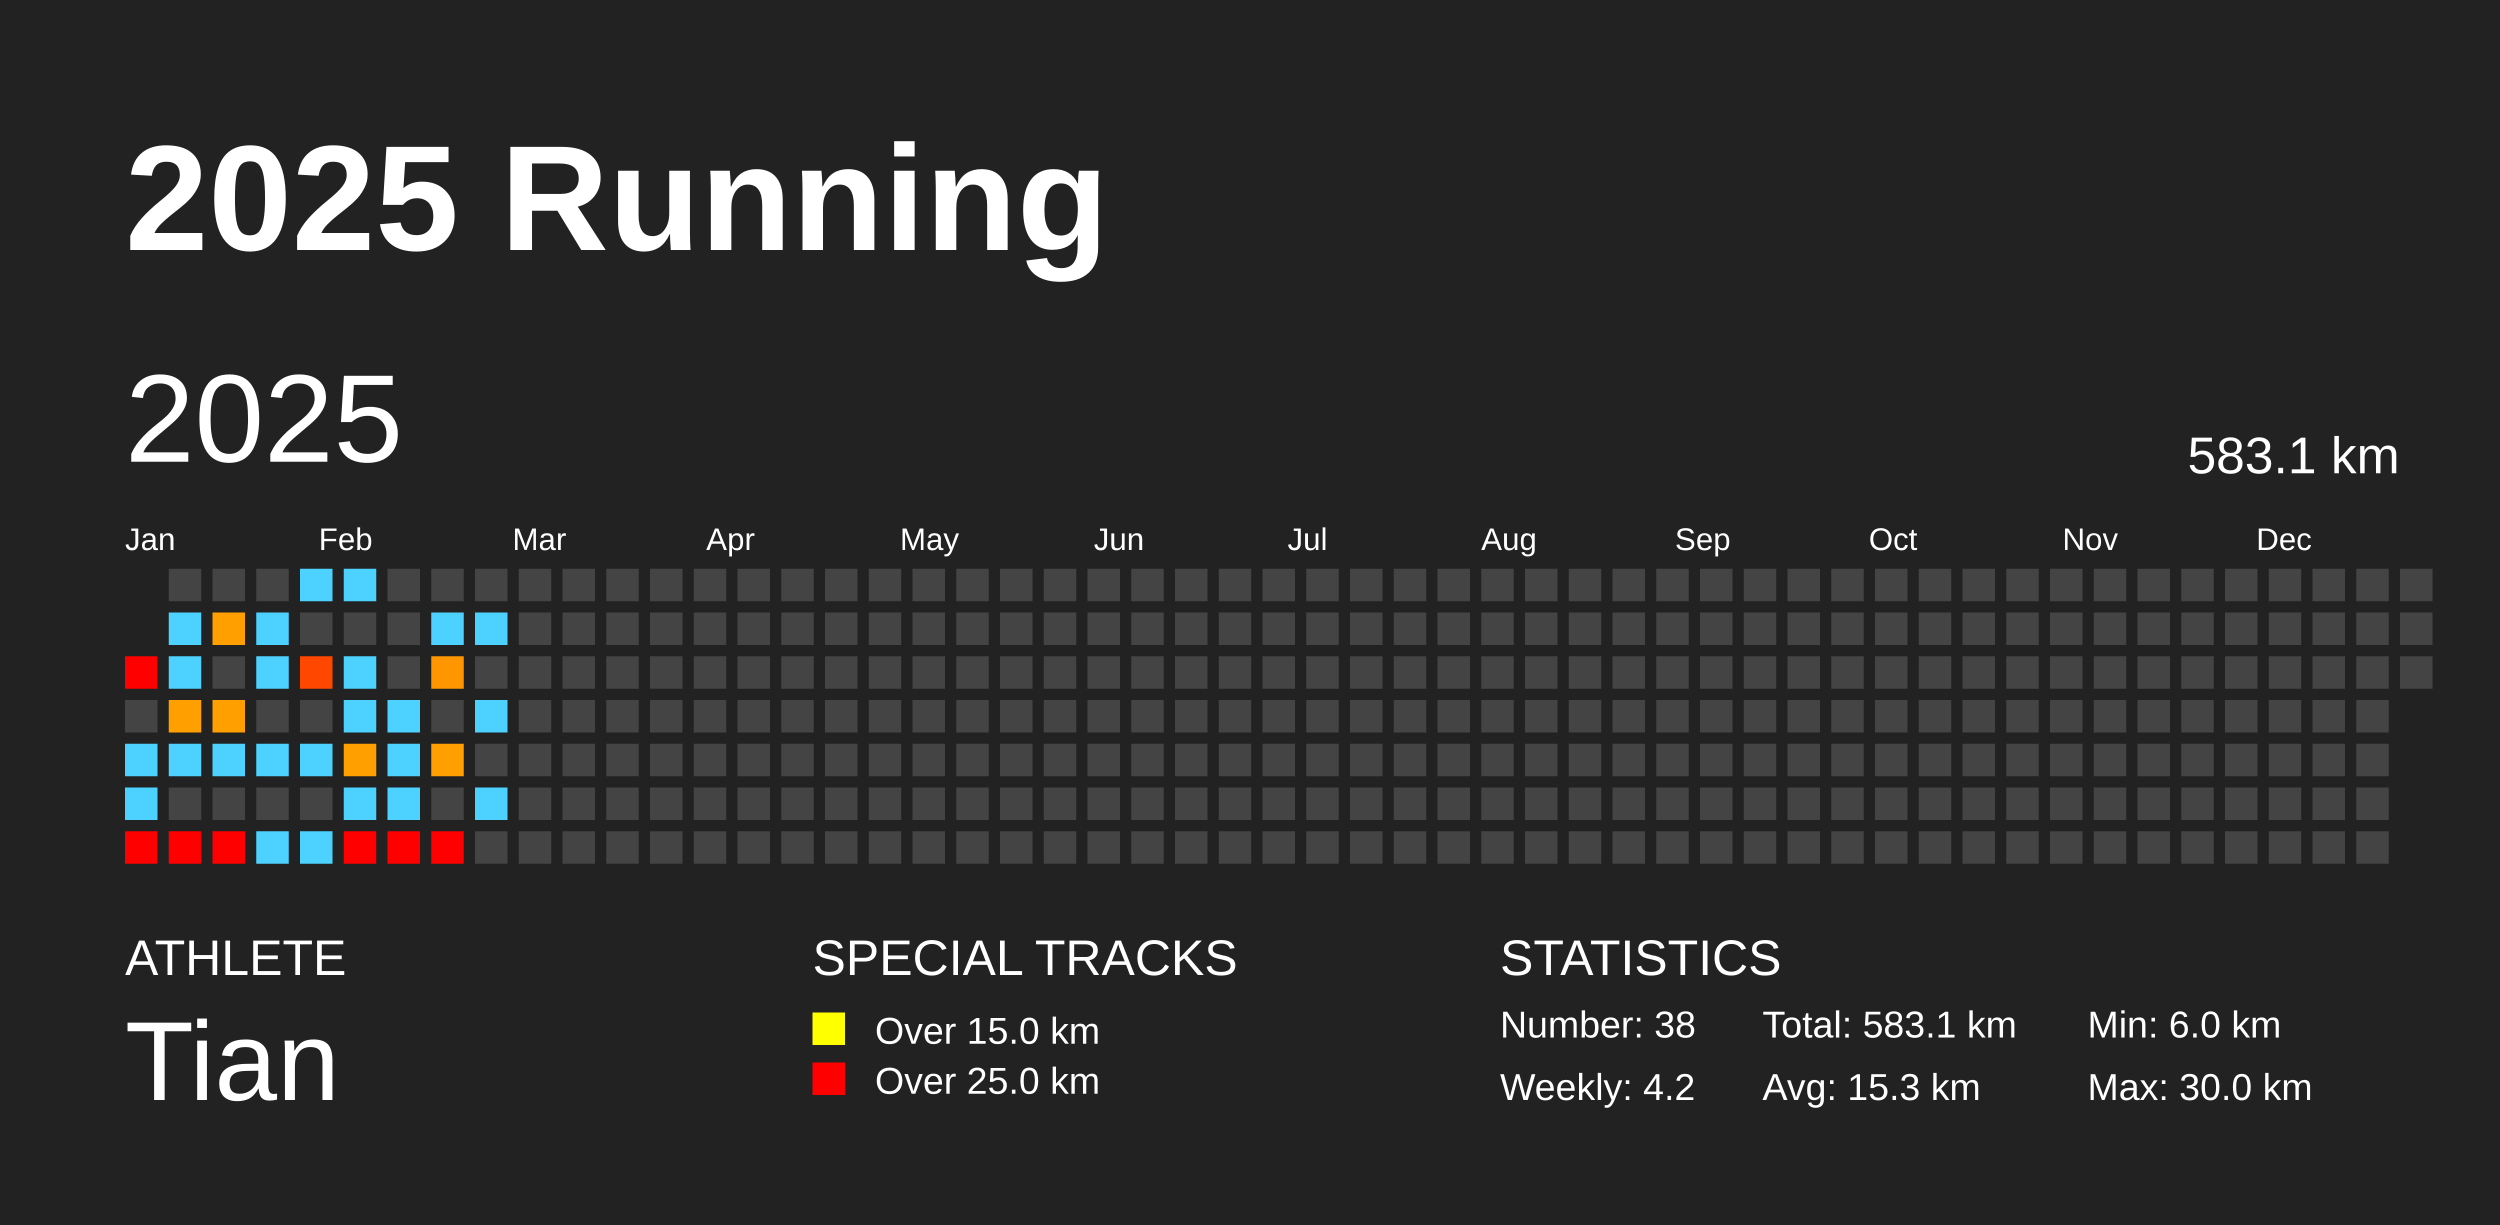
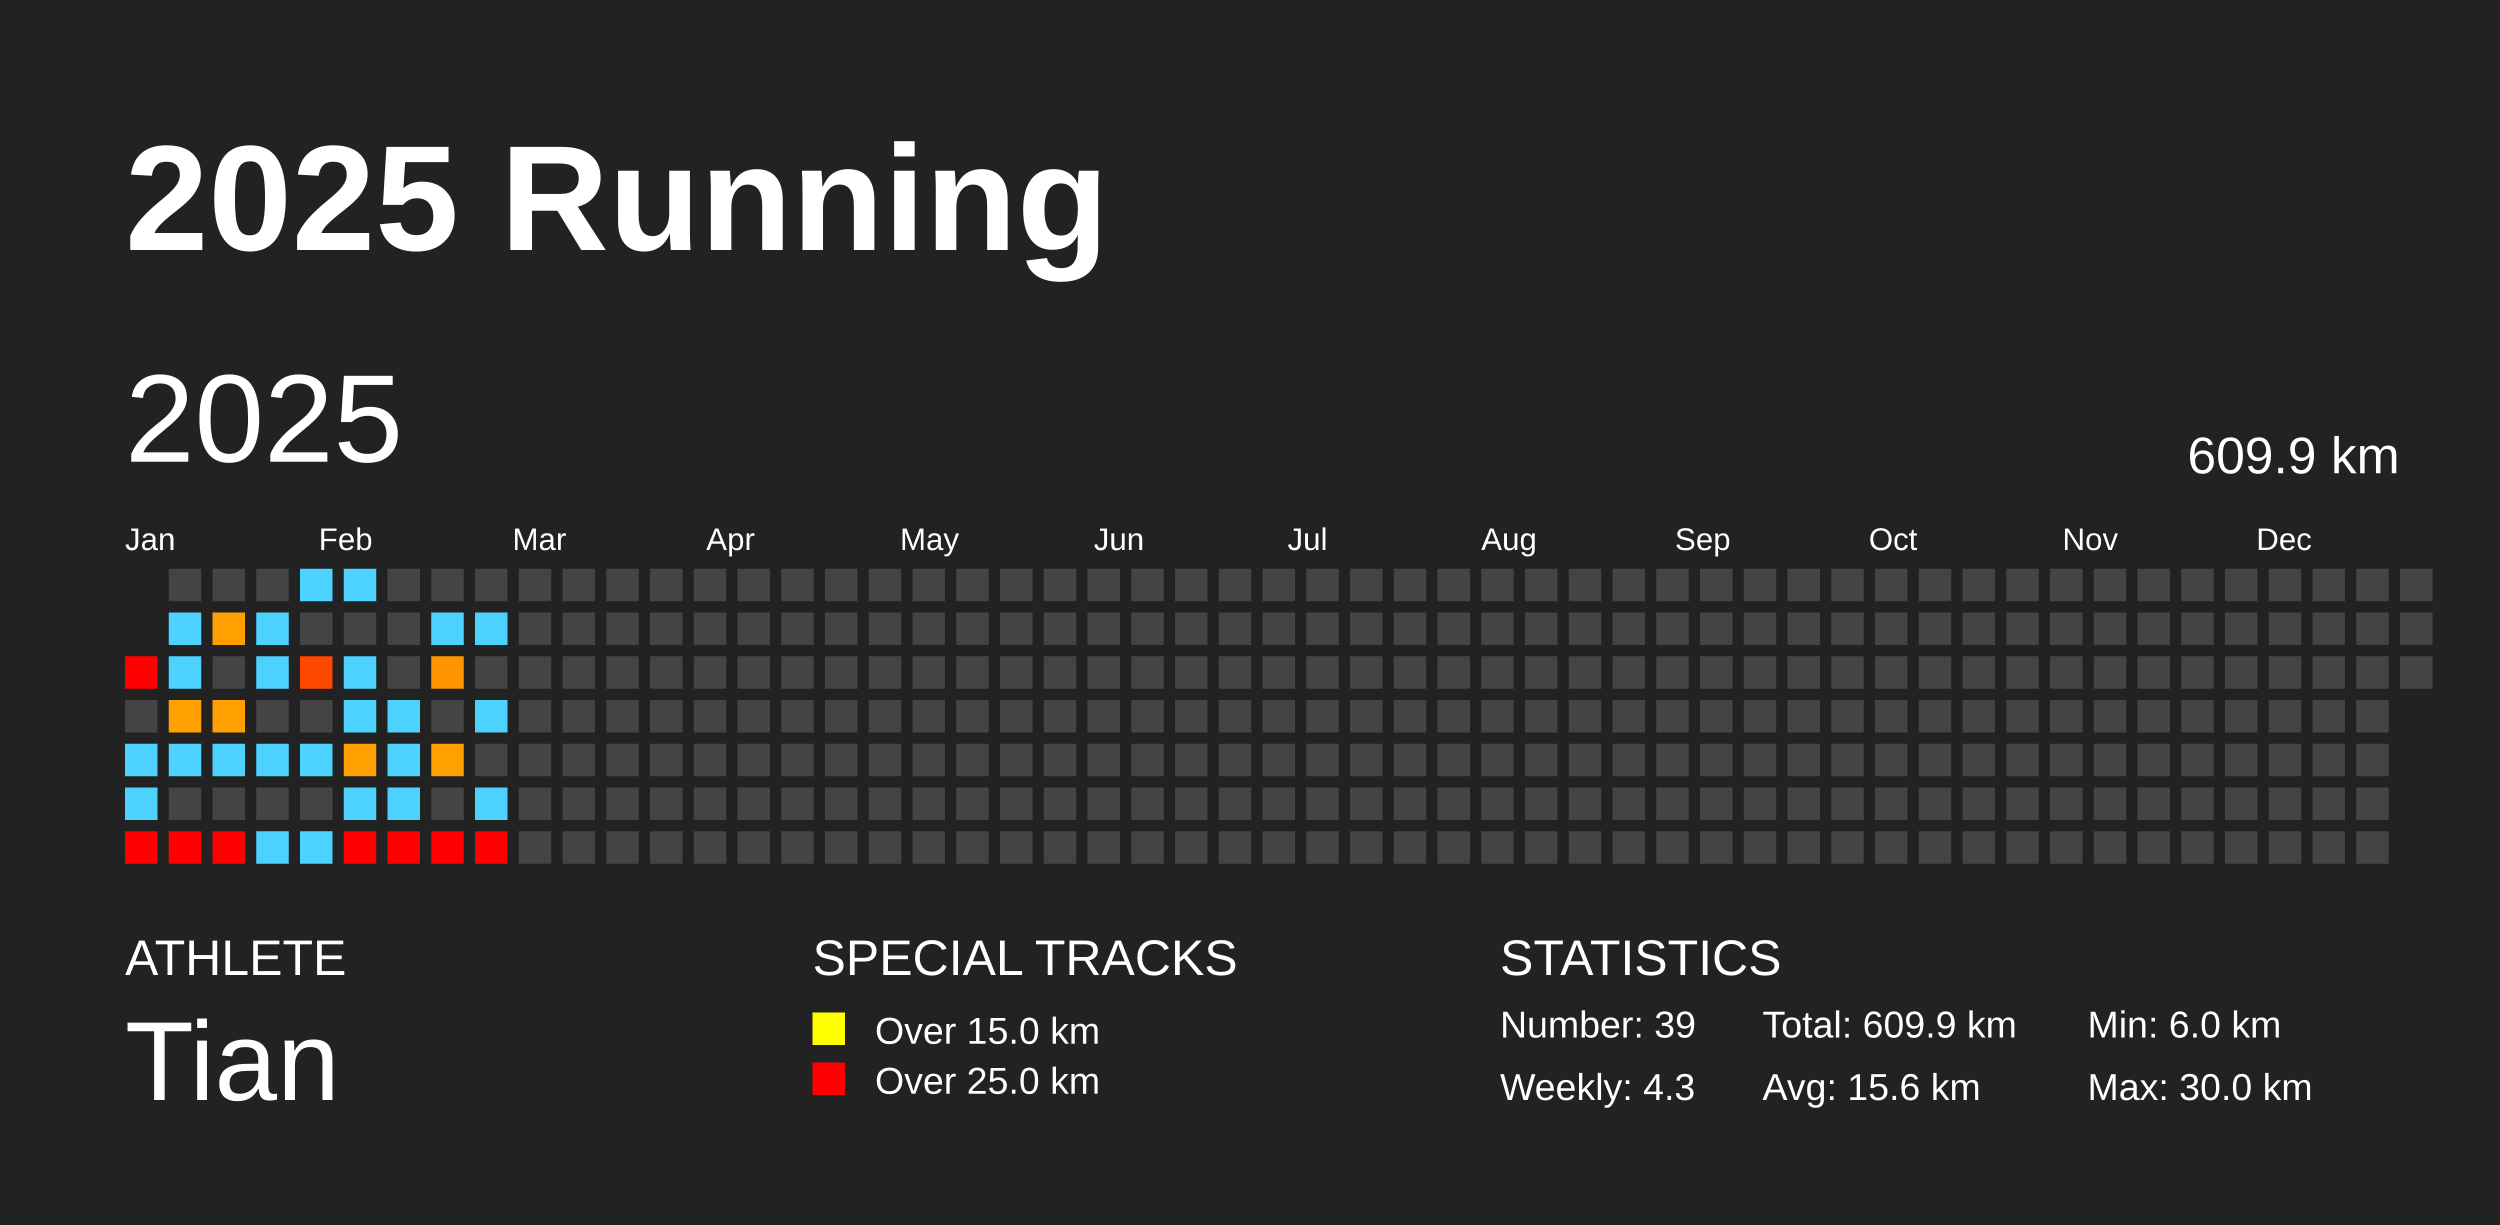
<svg xmlns="http://www.w3.org/2000/svg" baseProfile="full" height="98mm" version="1.1" viewBox="0,0,200,98" width="200mm">
  <defs />
  <rect fill="#222222" height="98" width="200" x="0" y="0" />
  <text fill="#FFFFFF" style="font-size:12px; font-family:Arial; font-weight:bold;" x="10" y="20">2025 Running</text>
  <text fill="#FFFFFF" style="font-size:4px; font-family:Arial" x="10" y="78">ATHLETE</text>
  <text fill="#FFFFFF" style="font-size:9px; font-family:Arial" x="10" y="88">Tian</text>
  <text fill="#FFFFFF" style="font-size:4px; font-family:Arial" x="65" y="78">SPECIAL TRACKS</text>
  <rect fill="yellow" height="2.6" width="2.6" x="65" y="81" />
  <text fill="#FFFFFF" style="font-size:3px; font-family:Arial" x="70" y="83.5">Over 15.0 km</text>
  <rect fill="red" height="2.6" width="2.6" x="65" y="85" />
  <text fill="#FFFFFF" style="font-size:3px; font-family:Arial" x="70" y="87.5">Over 25.0 km</text>
  <text fill="#FFFFFF" style="font-size:4px; font-family:Arial" x="120" y="78">STATISTICS</text>
-   <text fill="#FFFFFF" style="font-size:3px; font-family:Arial" x="120" y="83">Number: 38</text>
-   <text fill="#FFFFFF" style="font-size:3px; font-family:Arial" x="120" y="88">Weekly: 4.2</text>
-   <text fill="#FFFFFF" style="font-size:3px; font-family:Arial" x="141" y="83">Total: 583.1 km</text>
-   <text fill="#FFFFFF" style="font-size:3px; font-family:Arial" x="141" y="88">Avg: 15.3 km</text>
+   <text fill="#FFFFFF" style="font-size:3px; font-family:Arial" x="120" y="83">Number: 39</text>
+   <text fill="#FFFFFF" style="font-size:3px; font-family:Arial" x="120" y="88">Weekly: 4.3</text>
+   <text fill="#FFFFFF" style="font-size:3px; font-family:Arial" x="141" y="83">Total: 609.9 km</text>
+   <text fill="#FFFFFF" style="font-size:3px; font-family:Arial" x="141" y="88">Avg: 15.6 km</text>
  <text fill="#FFFFFF" style="font-size:3px; font-family:Arial" x="167" y="83">Min: 6.0 km</text>
  <text fill="#FFFFFF" style="font-size:3px; font-family:Arial" x="167" y="88">Max: 30.0 km</text>
  <text dominant-baseline="hanging" fill="#FFFFFF" style="font-size:10.0px; font-family:Arial;" x="10" y="30">2025</text>
-   <text dominant-baseline="hanging" fill="#FFFFFF" style="font-size:4.125px; font-family:Arial;" x="175" y="35">583.1 km</text>
+   <text dominant-baseline="hanging" fill="#FFFFFF" style="font-size:4.125px; font-family:Arial;" x="175" y="35">609.9 km</text>
  <text fill="#FFFFFF" style="font-size:2.5px; font-family:Arial" x="10.0" y="44">Jan</text>
  <text fill="#FFFFFF" style="font-size:2.5px; font-family:Arial" x="25.5" y="44">Feb</text>
  <text fill="#FFFFFF" style="font-size:2.5px; font-family:Arial" x="41.0" y="44">Mar</text>
  <text fill="#FFFFFF" style="font-size:2.5px; font-family:Arial" x="56.5" y="44">Apr</text>
  <text fill="#FFFFFF" style="font-size:2.5px; font-family:Arial" x="72.0" y="44">May</text>
  <text fill="#FFFFFF" style="font-size:2.5px; font-family:Arial" x="87.5" y="44">Jun</text>
  <text fill="#FFFFFF" style="font-size:2.5px; font-family:Arial" x="103.0" y="44">Jul</text>
  <text fill="#FFFFFF" style="font-size:2.5px; font-family:Arial" x="118.5" y="44">Aug</text>
  <text fill="#FFFFFF" style="font-size:2.5px; font-family:Arial" x="134.0" y="44">Sep</text>
  <text fill="#FFFFFF" style="font-size:2.5px; font-family:Arial" x="149.5" y="44">Oct</text>
  <text fill="#FFFFFF" style="font-size:2.5px; font-family:Arial" x="165.0" y="44">Nov</text>
  <text fill="#FFFFFF" style="font-size:2.5px; font-family:Arial" x="180.5" y="44">Dec</text>
  <rect fill="red" height="2.6" width="2.6" x="10.0" y="52.5" />
  <rect fill="#444444" height="2.6" width="2.6" x="10.0" y="56.0" />
  <rect fill="#4dd2ff" height="2.6" width="2.6" x="10.0" y="59.5" />
  <rect fill="#4dd2ff" height="2.6" width="2.6" x="10.0" y="63.0" />
  <rect fill="red" height="2.6" width="2.6" x="10.0" y="66.5" />
  <rect fill="#444444" height="2.6" width="2.6" x="13.5" y="45.5" />
  <rect fill="#4dd2ff" height="2.6" width="2.6" x="13.5" y="49.0" />
  <rect fill="#4dd2ff" height="2.6" width="2.6" x="13.5" y="52.5" />
  <rect fill="#ff9f00" height="2.6" width="2.6" x="13.5" y="56.0" />
  <rect fill="#4dd2ff" height="2.6" width="2.6" x="13.5" y="59.5" />
  <rect fill="#444444" height="2.6" width="2.6" x="13.5" y="63.0" />
  <rect fill="red" height="2.6" width="2.6" x="13.5" y="66.5" />
  <rect fill="#444444" height="2.6" width="2.6" x="17.0" y="45.5" />
  <rect fill="#ff9f00" height="2.6" width="2.6" x="17.0" y="49.0" />
  <rect fill="#444444" height="2.6" width="2.6" x="17.0" y="52.5" />
  <rect fill="#ff9f00" height="2.6" width="2.6" x="17.0" y="56.0" />
  <rect fill="#4dd2ff" height="2.6" width="2.6" x="17.0" y="59.5" />
  <rect fill="#444444" height="2.6" width="2.6" x="17.0" y="63.0" />
  <rect fill="red" height="2.6" width="2.6" x="17.0" y="66.5" />
  <rect fill="#444444" height="2.6" width="2.6" x="20.5" y="45.5" />
  <rect fill="#4dd2ff" height="2.6" width="2.6" x="20.5" y="49.0" />
  <rect fill="#4dd2ff" height="2.6" width="2.6" x="20.5" y="52.5" />
  <rect fill="#444444" height="2.6" width="2.6" x="20.5" y="56.0" />
  <rect fill="#4dd2ff" height="2.6" width="2.6" x="20.5" y="59.5" />
  <rect fill="#444444" height="2.6" width="2.6" x="20.5" y="63.0" />
  <rect fill="#4dd2ff" height="2.6" width="2.6" x="20.5" y="66.5" />
  <rect fill="#4dd2ff" height="2.6" width="2.6" x="24.0" y="45.5" />
  <rect fill="#444444" height="2.6" width="2.6" x="24.0" y="49.0" />
  <rect fill="#ff4700" height="2.6" width="2.6" x="24.0" y="52.5" />
  <rect fill="#444444" height="2.6" width="2.6" x="24.0" y="56.0" />
  <rect fill="#4dd2ff" height="2.6" width="2.6" x="24.0" y="59.5" />
  <rect fill="#444444" height="2.6" width="2.6" x="24.0" y="63.0" />
  <rect fill="#4dd2ff" height="2.6" width="2.6" x="24.0" y="66.5" />
  <rect fill="#4dd2ff" height="2.6" width="2.6" x="27.5" y="45.5" />
  <rect fill="#444444" height="2.6" width="2.6" x="27.5" y="49.0" />
  <rect fill="#4dd2ff" height="2.6" width="2.6" x="27.5" y="52.5" />
  <rect fill="#4dd2ff" height="2.6" width="2.6" x="27.5" y="56.0" />
  <rect fill="#ff9f00" height="2.6" width="2.6" x="27.5" y="59.5" />
  <rect fill="#4dd2ff" height="2.6" width="2.6" x="27.5" y="63.0" />
  <rect fill="red" height="2.6" width="2.6" x="27.5" y="66.5" />
  <rect fill="#444444" height="2.6" width="2.6" x="31.0" y="45.5" />
  <rect fill="#444444" height="2.6" width="2.6" x="31.0" y="49.0" />
  <rect fill="#444444" height="2.6" width="2.6" x="31.0" y="52.5" />
  <rect fill="#4dd2ff" height="2.6" width="2.6" x="31.0" y="56.0" />
  <rect fill="#4dd2ff" height="2.6" width="2.6" x="31.0" y="59.5" />
  <rect fill="#4dd2ff" height="2.6" width="2.6" x="31.0" y="63.0" />
  <rect fill="red" height="2.6" width="2.6" x="31.0" y="66.5" />
  <rect fill="#444444" height="2.6" width="2.6" x="34.5" y="45.5" />
  <rect fill="#4dd2ff" height="2.6" width="2.6" x="34.5" y="49.0" />
  <rect fill="#ff9600" height="2.6" width="2.6" x="34.5" y="52.5" />
  <rect fill="#444444" height="2.6" width="2.6" x="34.5" y="56.0" />
  <rect fill="#ff9f00" height="2.6" width="2.6" x="34.5" y="59.5" />
  <rect fill="#444444" height="2.6" width="2.6" x="34.5" y="63.0" />
  <rect fill="red" height="2.6" width="2.6" x="34.5" y="66.5" />
  <rect fill="#444444" height="2.6" width="2.6" x="38.0" y="45.5" />
  <rect fill="#4dd2ff" height="2.6" width="2.6" x="38.0" y="49.0" />
  <rect fill="#444444" height="2.6" width="2.6" x="38.0" y="52.5" />
  <rect fill="#4dd2ff" height="2.6" width="2.6" x="38.0" y="56.0" />
  <rect fill="#444444" height="2.6" width="2.6" x="38.0" y="59.5" />
  <rect fill="#4dd2ff" height="2.6" width="2.6" x="38.0" y="63.0" />
-   <rect fill="#444444" height="2.6" width="2.6" x="38.0" y="66.5" />
+   <rect fill="red" height="2.6" width="2.6" x="38.0" y="66.5" />
  <rect fill="#444444" height="2.6" width="2.6" x="41.5" y="45.5" />
  <rect fill="#444444" height="2.6" width="2.6" x="41.5" y="49.0" />
  <rect fill="#444444" height="2.6" width="2.6" x="41.5" y="52.5" />
  <rect fill="#444444" height="2.6" width="2.6" x="41.5" y="56.0" />
  <rect fill="#444444" height="2.6" width="2.6" x="41.5" y="59.5" />
  <rect fill="#444444" height="2.6" width="2.6" x="41.5" y="63.0" />
  <rect fill="#444444" height="2.6" width="2.6" x="41.5" y="66.5" />
  <rect fill="#444444" height="2.6" width="2.6" x="45.0" y="45.5" />
  <rect fill="#444444" height="2.6" width="2.6" x="45.0" y="49.0" />
  <rect fill="#444444" height="2.6" width="2.6" x="45.0" y="52.5" />
  <rect fill="#444444" height="2.6" width="2.6" x="45.0" y="56.0" />
  <rect fill="#444444" height="2.6" width="2.6" x="45.0" y="59.5" />
  <rect fill="#444444" height="2.6" width="2.6" x="45.0" y="63.0" />
  <rect fill="#444444" height="2.6" width="2.6" x="45.0" y="66.5" />
  <rect fill="#444444" height="2.6" width="2.6" x="48.5" y="45.5" />
  <rect fill="#444444" height="2.6" width="2.6" x="48.5" y="49.0" />
  <rect fill="#444444" height="2.6" width="2.6" x="48.5" y="52.5" />
  <rect fill="#444444" height="2.6" width="2.6" x="48.5" y="56.0" />
  <rect fill="#444444" height="2.6" width="2.6" x="48.5" y="59.5" />
  <rect fill="#444444" height="2.6" width="2.6" x="48.5" y="63.0" />
  <rect fill="#444444" height="2.6" width="2.6" x="48.5" y="66.5" />
  <rect fill="#444444" height="2.6" width="2.6" x="52.0" y="45.5" />
  <rect fill="#444444" height="2.6" width="2.6" x="52.0" y="49.0" />
  <rect fill="#444444" height="2.6" width="2.6" x="52.0" y="52.5" />
  <rect fill="#444444" height="2.6" width="2.6" x="52.0" y="56.0" />
  <rect fill="#444444" height="2.6" width="2.6" x="52.0" y="59.5" />
  <rect fill="#444444" height="2.6" width="2.6" x="52.0" y="63.0" />
  <rect fill="#444444" height="2.6" width="2.6" x="52.0" y="66.5" />
  <rect fill="#444444" height="2.6" width="2.6" x="55.5" y="45.5" />
  <rect fill="#444444" height="2.6" width="2.6" x="55.5" y="49.0" />
  <rect fill="#444444" height="2.6" width="2.6" x="55.5" y="52.5" />
  <rect fill="#444444" height="2.6" width="2.6" x="55.5" y="56.0" />
  <rect fill="#444444" height="2.6" width="2.6" x="55.5" y="59.5" />
  <rect fill="#444444" height="2.6" width="2.6" x="55.5" y="63.0" />
  <rect fill="#444444" height="2.6" width="2.6" x="55.5" y="66.5" />
  <rect fill="#444444" height="2.6" width="2.6" x="59.0" y="45.5" />
  <rect fill="#444444" height="2.6" width="2.6" x="59.0" y="49.0" />
  <rect fill="#444444" height="2.6" width="2.6" x="59.0" y="52.5" />
  <rect fill="#444444" height="2.6" width="2.6" x="59.0" y="56.0" />
  <rect fill="#444444" height="2.6" width="2.6" x="59.0" y="59.5" />
  <rect fill="#444444" height="2.6" width="2.6" x="59.0" y="63.0" />
  <rect fill="#444444" height="2.6" width="2.6" x="59.0" y="66.5" />
  <rect fill="#444444" height="2.6" width="2.6" x="62.5" y="45.5" />
  <rect fill="#444444" height="2.6" width="2.6" x="62.5" y="49.0" />
  <rect fill="#444444" height="2.6" width="2.6" x="62.5" y="52.5" />
  <rect fill="#444444" height="2.6" width="2.6" x="62.5" y="56.0" />
  <rect fill="#444444" height="2.6" width="2.6" x="62.5" y="59.5" />
  <rect fill="#444444" height="2.6" width="2.6" x="62.5" y="63.0" />
  <rect fill="#444444" height="2.6" width="2.6" x="62.5" y="66.5" />
  <rect fill="#444444" height="2.6" width="2.6" x="66.0" y="45.5" />
  <rect fill="#444444" height="2.6" width="2.6" x="66.0" y="49.0" />
  <rect fill="#444444" height="2.6" width="2.6" x="66.0" y="52.5" />
  <rect fill="#444444" height="2.6" width="2.6" x="66.0" y="56.0" />
  <rect fill="#444444" height="2.6" width="2.6" x="66.0" y="59.5" />
  <rect fill="#444444" height="2.6" width="2.6" x="66.0" y="63.0" />
  <rect fill="#444444" height="2.6" width="2.6" x="66.0" y="66.5" />
  <rect fill="#444444" height="2.6" width="2.6" x="69.5" y="45.5" />
  <rect fill="#444444" height="2.6" width="2.6" x="69.5" y="49.0" />
  <rect fill="#444444" height="2.6" width="2.6" x="69.5" y="52.5" />
  <rect fill="#444444" height="2.6" width="2.6" x="69.5" y="56.0" />
  <rect fill="#444444" height="2.6" width="2.6" x="69.5" y="59.5" />
  <rect fill="#444444" height="2.6" width="2.6" x="69.5" y="63.0" />
  <rect fill="#444444" height="2.6" width="2.6" x="69.5" y="66.5" />
  <rect fill="#444444" height="2.6" width="2.6" x="73.0" y="45.5" />
  <rect fill="#444444" height="2.6" width="2.6" x="73.0" y="49.0" />
  <rect fill="#444444" height="2.6" width="2.6" x="73.0" y="52.5" />
  <rect fill="#444444" height="2.6" width="2.6" x="73.0" y="56.0" />
  <rect fill="#444444" height="2.6" width="2.6" x="73.0" y="59.5" />
  <rect fill="#444444" height="2.6" width="2.6" x="73.0" y="63.0" />
  <rect fill="#444444" height="2.6" width="2.6" x="73.0" y="66.5" />
  <rect fill="#444444" height="2.6" width="2.6" x="76.5" y="45.5" />
  <rect fill="#444444" height="2.6" width="2.6" x="76.5" y="49.0" />
  <rect fill="#444444" height="2.6" width="2.6" x="76.5" y="52.5" />
  <rect fill="#444444" height="2.6" width="2.6" x="76.5" y="56.0" />
  <rect fill="#444444" height="2.6" width="2.6" x="76.5" y="59.5" />
  <rect fill="#444444" height="2.6" width="2.6" x="76.5" y="63.0" />
  <rect fill="#444444" height="2.6" width="2.6" x="76.5" y="66.5" />
  <rect fill="#444444" height="2.6" width="2.6" x="80.0" y="45.5" />
  <rect fill="#444444" height="2.6" width="2.6" x="80.0" y="49.0" />
  <rect fill="#444444" height="2.6" width="2.6" x="80.0" y="52.5" />
  <rect fill="#444444" height="2.6" width="2.6" x="80.0" y="56.0" />
  <rect fill="#444444" height="2.6" width="2.6" x="80.0" y="59.5" />
  <rect fill="#444444" height="2.6" width="2.6" x="80.0" y="63.0" />
  <rect fill="#444444" height="2.6" width="2.6" x="80.0" y="66.5" />
  <rect fill="#444444" height="2.6" width="2.6" x="83.5" y="45.5" />
  <rect fill="#444444" height="2.6" width="2.6" x="83.5" y="49.0" />
  <rect fill="#444444" height="2.6" width="2.6" x="83.5" y="52.5" />
  <rect fill="#444444" height="2.6" width="2.6" x="83.5" y="56.0" />
  <rect fill="#444444" height="2.6" width="2.6" x="83.5" y="59.5" />
  <rect fill="#444444" height="2.6" width="2.6" x="83.5" y="63.0" />
  <rect fill="#444444" height="2.6" width="2.6" x="83.5" y="66.5" />
  <rect fill="#444444" height="2.6" width="2.6" x="87.0" y="45.5" />
  <rect fill="#444444" height="2.6" width="2.6" x="87.0" y="49.0" />
  <rect fill="#444444" height="2.6" width="2.6" x="87.0" y="52.5" />
  <rect fill="#444444" height="2.6" width="2.6" x="87.0" y="56.0" />
  <rect fill="#444444" height="2.6" width="2.6" x="87.0" y="59.5" />
  <rect fill="#444444" height="2.6" width="2.6" x="87.0" y="63.0" />
  <rect fill="#444444" height="2.6" width="2.6" x="87.0" y="66.5" />
  <rect fill="#444444" height="2.6" width="2.6" x="90.5" y="45.5" />
  <rect fill="#444444" height="2.6" width="2.6" x="90.5" y="49.0" />
  <rect fill="#444444" height="2.6" width="2.6" x="90.5" y="52.5" />
  <rect fill="#444444" height="2.6" width="2.6" x="90.5" y="56.0" />
  <rect fill="#444444" height="2.6" width="2.6" x="90.5" y="59.5" />
  <rect fill="#444444" height="2.6" width="2.6" x="90.5" y="63.0" />
  <rect fill="#444444" height="2.6" width="2.6" x="90.5" y="66.5" />
  <rect fill="#444444" height="2.6" width="2.6" x="94.0" y="45.5" />
  <rect fill="#444444" height="2.6" width="2.6" x="94.0" y="49.0" />
  <rect fill="#444444" height="2.6" width="2.6" x="94.0" y="52.5" />
  <rect fill="#444444" height="2.6" width="2.6" x="94.0" y="56.0" />
  <rect fill="#444444" height="2.6" width="2.6" x="94.0" y="59.5" />
  <rect fill="#444444" height="2.6" width="2.6" x="94.0" y="63.0" />
  <rect fill="#444444" height="2.6" width="2.6" x="94.0" y="66.5" />
  <rect fill="#444444" height="2.6" width="2.6" x="97.5" y="45.5" />
  <rect fill="#444444" height="2.6" width="2.6" x="97.5" y="49.0" />
  <rect fill="#444444" height="2.6" width="2.6" x="97.5" y="52.5" />
  <rect fill="#444444" height="2.6" width="2.6" x="97.5" y="56.0" />
  <rect fill="#444444" height="2.6" width="2.6" x="97.5" y="59.5" />
  <rect fill="#444444" height="2.6" width="2.6" x="97.5" y="63.0" />
  <rect fill="#444444" height="2.6" width="2.6" x="97.5" y="66.5" />
  <rect fill="#444444" height="2.6" width="2.6" x="101.0" y="45.5" />
  <rect fill="#444444" height="2.6" width="2.6" x="101.0" y="49.0" />
  <rect fill="#444444" height="2.6" width="2.6" x="101.0" y="52.5" />
  <rect fill="#444444" height="2.6" width="2.6" x="101.0" y="56.0" />
  <rect fill="#444444" height="2.6" width="2.6" x="101.0" y="59.5" />
  <rect fill="#444444" height="2.6" width="2.6" x="101.0" y="63.0" />
  <rect fill="#444444" height="2.6" width="2.6" x="101.0" y="66.5" />
  <rect fill="#444444" height="2.6" width="2.6" x="104.5" y="45.5" />
  <rect fill="#444444" height="2.6" width="2.6" x="104.5" y="49.0" />
  <rect fill="#444444" height="2.6" width="2.6" x="104.5" y="52.5" />
  <rect fill="#444444" height="2.6" width="2.6" x="104.5" y="56.0" />
  <rect fill="#444444" height="2.6" width="2.6" x="104.5" y="59.5" />
  <rect fill="#444444" height="2.6" width="2.6" x="104.5" y="63.0" />
  <rect fill="#444444" height="2.6" width="2.6" x="104.5" y="66.5" />
  <rect fill="#444444" height="2.6" width="2.6" x="108.0" y="45.5" />
  <rect fill="#444444" height="2.6" width="2.6" x="108.0" y="49.0" />
  <rect fill="#444444" height="2.6" width="2.6" x="108.0" y="52.5" />
  <rect fill="#444444" height="2.6" width="2.6" x="108.0" y="56.0" />
  <rect fill="#444444" height="2.6" width="2.6" x="108.0" y="59.5" />
  <rect fill="#444444" height="2.6" width="2.6" x="108.0" y="63.0" />
  <rect fill="#444444" height="2.6" width="2.6" x="108.0" y="66.5" />
  <rect fill="#444444" height="2.6" width="2.6" x="111.5" y="45.5" />
  <rect fill="#444444" height="2.6" width="2.6" x="111.5" y="49.0" />
  <rect fill="#444444" height="2.6" width="2.6" x="111.5" y="52.5" />
  <rect fill="#444444" height="2.6" width="2.6" x="111.5" y="56.0" />
  <rect fill="#444444" height="2.6" width="2.6" x="111.5" y="59.5" />
  <rect fill="#444444" height="2.6" width="2.6" x="111.5" y="63.0" />
  <rect fill="#444444" height="2.6" width="2.6" x="111.5" y="66.5" />
  <rect fill="#444444" height="2.6" width="2.6" x="115.0" y="45.5" />
  <rect fill="#444444" height="2.6" width="2.6" x="115.0" y="49.0" />
  <rect fill="#444444" height="2.6" width="2.6" x="115.0" y="52.5" />
  <rect fill="#444444" height="2.6" width="2.6" x="115.0" y="56.0" />
  <rect fill="#444444" height="2.6" width="2.6" x="115.0" y="59.5" />
  <rect fill="#444444" height="2.6" width="2.6" x="115.0" y="63.0" />
  <rect fill="#444444" height="2.6" width="2.6" x="115.0" y="66.5" />
  <rect fill="#444444" height="2.6" width="2.6" x="118.5" y="45.5" />
  <rect fill="#444444" height="2.6" width="2.6" x="118.5" y="49.0" />
  <rect fill="#444444" height="2.6" width="2.6" x="118.5" y="52.5" />
  <rect fill="#444444" height="2.6" width="2.6" x="118.5" y="56.0" />
  <rect fill="#444444" height="2.6" width="2.6" x="118.5" y="59.5" />
  <rect fill="#444444" height="2.6" width="2.6" x="118.5" y="63.0" />
  <rect fill="#444444" height="2.6" width="2.6" x="118.5" y="66.5" />
  <rect fill="#444444" height="2.6" width="2.6" x="122.0" y="45.5" />
  <rect fill="#444444" height="2.6" width="2.6" x="122.0" y="49.0" />
  <rect fill="#444444" height="2.6" width="2.6" x="122.0" y="52.5" />
  <rect fill="#444444" height="2.6" width="2.6" x="122.0" y="56.0" />
  <rect fill="#444444" height="2.6" width="2.6" x="122.0" y="59.5" />
  <rect fill="#444444" height="2.6" width="2.6" x="122.0" y="63.0" />
  <rect fill="#444444" height="2.6" width="2.6" x="122.0" y="66.5" />
  <rect fill="#444444" height="2.6" width="2.6" x="125.5" y="45.5" />
  <rect fill="#444444" height="2.6" width="2.6" x="125.5" y="49.0" />
  <rect fill="#444444" height="2.6" width="2.6" x="125.5" y="52.5" />
  <rect fill="#444444" height="2.6" width="2.6" x="125.5" y="56.0" />
  <rect fill="#444444" height="2.6" width="2.6" x="125.5" y="59.5" />
  <rect fill="#444444" height="2.6" width="2.6" x="125.5" y="63.0" />
  <rect fill="#444444" height="2.6" width="2.6" x="125.5" y="66.5" />
  <rect fill="#444444" height="2.6" width="2.6" x="129.0" y="45.5" />
  <rect fill="#444444" height="2.6" width="2.6" x="129.0" y="49.0" />
  <rect fill="#444444" height="2.6" width="2.6" x="129.0" y="52.5" />
  <rect fill="#444444" height="2.6" width="2.6" x="129.0" y="56.0" />
  <rect fill="#444444" height="2.6" width="2.6" x="129.0" y="59.5" />
  <rect fill="#444444" height="2.6" width="2.6" x="129.0" y="63.0" />
  <rect fill="#444444" height="2.6" width="2.6" x="129.0" y="66.5" />
  <rect fill="#444444" height="2.6" width="2.6" x="132.5" y="45.5" />
  <rect fill="#444444" height="2.6" width="2.6" x="132.5" y="49.0" />
  <rect fill="#444444" height="2.6" width="2.6" x="132.5" y="52.5" />
  <rect fill="#444444" height="2.6" width="2.6" x="132.5" y="56.0" />
  <rect fill="#444444" height="2.6" width="2.6" x="132.5" y="59.5" />
  <rect fill="#444444" height="2.6" width="2.6" x="132.5" y="63.0" />
  <rect fill="#444444" height="2.6" width="2.6" x="132.5" y="66.5" />
  <rect fill="#444444" height="2.6" width="2.6" x="136.0" y="45.5" />
  <rect fill="#444444" height="2.6" width="2.6" x="136.0" y="49.0" />
  <rect fill="#444444" height="2.6" width="2.6" x="136.0" y="52.5" />
  <rect fill="#444444" height="2.6" width="2.6" x="136.0" y="56.0" />
  <rect fill="#444444" height="2.6" width="2.6" x="136.0" y="59.5" />
  <rect fill="#444444" height="2.6" width="2.6" x="136.0" y="63.0" />
  <rect fill="#444444" height="2.6" width="2.6" x="136.0" y="66.5" />
  <rect fill="#444444" height="2.6" width="2.6" x="139.5" y="45.5" />
  <rect fill="#444444" height="2.6" width="2.6" x="139.5" y="49.0" />
  <rect fill="#444444" height="2.6" width="2.6" x="139.5" y="52.5" />
  <rect fill="#444444" height="2.6" width="2.6" x="139.5" y="56.0" />
  <rect fill="#444444" height="2.6" width="2.6" x="139.5" y="59.5" />
  <rect fill="#444444" height="2.6" width="2.6" x="139.5" y="63.0" />
  <rect fill="#444444" height="2.6" width="2.6" x="139.5" y="66.5" />
  <rect fill="#444444" height="2.6" width="2.6" x="143.0" y="45.5" />
  <rect fill="#444444" height="2.6" width="2.6" x="143.0" y="49.0" />
  <rect fill="#444444" height="2.6" width="2.6" x="143.0" y="52.5" />
  <rect fill="#444444" height="2.6" width="2.6" x="143.0" y="56.0" />
  <rect fill="#444444" height="2.6" width="2.6" x="143.0" y="59.5" />
  <rect fill="#444444" height="2.6" width="2.6" x="143.0" y="63.0" />
  <rect fill="#444444" height="2.6" width="2.6" x="143.0" y="66.5" />
  <rect fill="#444444" height="2.6" width="2.6" x="146.5" y="45.5" />
  <rect fill="#444444" height="2.6" width="2.6" x="146.5" y="49.0" />
  <rect fill="#444444" height="2.6" width="2.6" x="146.5" y="52.5" />
  <rect fill="#444444" height="2.6" width="2.6" x="146.5" y="56.0" />
  <rect fill="#444444" height="2.6" width="2.6" x="146.5" y="59.5" />
  <rect fill="#444444" height="2.6" width="2.6" x="146.5" y="63.0" />
  <rect fill="#444444" height="2.6" width="2.6" x="146.5" y="66.5" />
  <rect fill="#444444" height="2.6" width="2.6" x="150.0" y="45.5" />
  <rect fill="#444444" height="2.6" width="2.6" x="150.0" y="49.0" />
  <rect fill="#444444" height="2.6" width="2.6" x="150.0" y="52.5" />
  <rect fill="#444444" height="2.6" width="2.6" x="150.0" y="56.0" />
  <rect fill="#444444" height="2.6" width="2.6" x="150.0" y="59.5" />
  <rect fill="#444444" height="2.6" width="2.6" x="150.0" y="63.0" />
  <rect fill="#444444" height="2.6" width="2.6" x="150.0" y="66.5" />
  <rect fill="#444444" height="2.6" width="2.6" x="153.5" y="45.5" />
  <rect fill="#444444" height="2.6" width="2.6" x="153.5" y="49.0" />
  <rect fill="#444444" height="2.6" width="2.6" x="153.5" y="52.5" />
  <rect fill="#444444" height="2.6" width="2.6" x="153.5" y="56.0" />
  <rect fill="#444444" height="2.6" width="2.6" x="153.5" y="59.5" />
  <rect fill="#444444" height="2.6" width="2.6" x="153.5" y="63.0" />
  <rect fill="#444444" height="2.6" width="2.6" x="153.5" y="66.5" />
  <rect fill="#444444" height="2.6" width="2.6" x="157.0" y="45.5" />
  <rect fill="#444444" height="2.6" width="2.6" x="157.0" y="49.0" />
  <rect fill="#444444" height="2.6" width="2.6" x="157.0" y="52.5" />
  <rect fill="#444444" height="2.6" width="2.6" x="157.0" y="56.0" />
  <rect fill="#444444" height="2.6" width="2.6" x="157.0" y="59.5" />
  <rect fill="#444444" height="2.6" width="2.6" x="157.0" y="63.0" />
  <rect fill="#444444" height="2.6" width="2.6" x="157.0" y="66.5" />
  <rect fill="#444444" height="2.6" width="2.6" x="160.5" y="45.5" />
  <rect fill="#444444" height="2.6" width="2.6" x="160.5" y="49.0" />
  <rect fill="#444444" height="2.6" width="2.6" x="160.5" y="52.5" />
  <rect fill="#444444" height="2.6" width="2.6" x="160.5" y="56.0" />
  <rect fill="#444444" height="2.6" width="2.6" x="160.5" y="59.5" />
  <rect fill="#444444" height="2.6" width="2.6" x="160.5" y="63.0" />
  <rect fill="#444444" height="2.6" width="2.6" x="160.5" y="66.5" />
  <rect fill="#444444" height="2.6" width="2.6" x="164.0" y="45.5" />
  <rect fill="#444444" height="2.6" width="2.6" x="164.0" y="49.0" />
  <rect fill="#444444" height="2.6" width="2.6" x="164.0" y="52.5" />
  <rect fill="#444444" height="2.6" width="2.6" x="164.0" y="56.0" />
  <rect fill="#444444" height="2.6" width="2.6" x="164.0" y="59.5" />
  <rect fill="#444444" height="2.6" width="2.6" x="164.0" y="63.0" />
  <rect fill="#444444" height="2.6" width="2.6" x="164.0" y="66.5" />
  <rect fill="#444444" height="2.6" width="2.6" x="167.5" y="45.5" />
  <rect fill="#444444" height="2.6" width="2.6" x="167.5" y="49.0" />
  <rect fill="#444444" height="2.6" width="2.6" x="167.5" y="52.5" />
  <rect fill="#444444" height="2.6" width="2.6" x="167.5" y="56.0" />
  <rect fill="#444444" height="2.6" width="2.6" x="167.5" y="59.5" />
  <rect fill="#444444" height="2.6" width="2.6" x="167.5" y="63.0" />
  <rect fill="#444444" height="2.6" width="2.6" x="167.5" y="66.5" />
  <rect fill="#444444" height="2.6" width="2.6" x="171.0" y="45.5" />
  <rect fill="#444444" height="2.6" width="2.6" x="171.0" y="49.0" />
  <rect fill="#444444" height="2.6" width="2.6" x="171.0" y="52.5" />
  <rect fill="#444444" height="2.6" width="2.6" x="171.0" y="56.0" />
  <rect fill="#444444" height="2.6" width="2.6" x="171.0" y="59.5" />
  <rect fill="#444444" height="2.6" width="2.6" x="171.0" y="63.0" />
  <rect fill="#444444" height="2.6" width="2.6" x="171.0" y="66.5" />
  <rect fill="#444444" height="2.6" width="2.6" x="174.5" y="45.5" />
  <rect fill="#444444" height="2.6" width="2.6" x="174.5" y="49.0" />
  <rect fill="#444444" height="2.6" width="2.6" x="174.5" y="52.5" />
  <rect fill="#444444" height="2.6" width="2.6" x="174.5" y="56.0" />
  <rect fill="#444444" height="2.6" width="2.6" x="174.5" y="59.5" />
  <rect fill="#444444" height="2.6" width="2.6" x="174.5" y="63.0" />
  <rect fill="#444444" height="2.6" width="2.6" x="174.5" y="66.5" />
  <rect fill="#444444" height="2.6" width="2.6" x="178.0" y="45.5" />
  <rect fill="#444444" height="2.6" width="2.6" x="178.0" y="49.0" />
  <rect fill="#444444" height="2.6" width="2.6" x="178.0" y="52.5" />
  <rect fill="#444444" height="2.6" width="2.6" x="178.0" y="56.0" />
  <rect fill="#444444" height="2.6" width="2.6" x="178.0" y="59.5" />
  <rect fill="#444444" height="2.6" width="2.6" x="178.0" y="63.0" />
  <rect fill="#444444" height="2.6" width="2.6" x="178.0" y="66.5" />
  <rect fill="#444444" height="2.6" width="2.6" x="181.5" y="45.5" />
  <rect fill="#444444" height="2.6" width="2.6" x="181.5" y="49.0" />
  <rect fill="#444444" height="2.6" width="2.6" x="181.5" y="52.5" />
  <rect fill="#444444" height="2.6" width="2.6" x="181.5" y="56.0" />
  <rect fill="#444444" height="2.6" width="2.6" x="181.5" y="59.5" />
  <rect fill="#444444" height="2.6" width="2.6" x="181.5" y="63.0" />
  <rect fill="#444444" height="2.6" width="2.6" x="181.5" y="66.5" />
  <rect fill="#444444" height="2.6" width="2.6" x="185.0" y="45.5" />
  <rect fill="#444444" height="2.6" width="2.6" x="185.0" y="49.0" />
  <rect fill="#444444" height="2.6" width="2.6" x="185.0" y="52.5" />
  <rect fill="#444444" height="2.6" width="2.6" x="185.0" y="56.0" />
  <rect fill="#444444" height="2.6" width="2.6" x="185.0" y="59.5" />
  <rect fill="#444444" height="2.6" width="2.6" x="185.0" y="63.0" />
  <rect fill="#444444" height="2.6" width="2.6" x="185.0" y="66.5" />
  <rect fill="#444444" height="2.6" width="2.6" x="188.5" y="45.5" />
  <rect fill="#444444" height="2.6" width="2.6" x="188.5" y="49.0" />
  <rect fill="#444444" height="2.6" width="2.6" x="188.5" y="52.5" />
  <rect fill="#444444" height="2.6" width="2.6" x="188.5" y="56.0" />
  <rect fill="#444444" height="2.6" width="2.6" x="188.5" y="59.5" />
  <rect fill="#444444" height="2.6" width="2.6" x="188.5" y="63.0" />
  <rect fill="#444444" height="2.6" width="2.6" x="188.5" y="66.5" />
  <rect fill="#444444" height="2.6" width="2.6" x="192.0" y="45.5" />
  <rect fill="#444444" height="2.6" width="2.6" x="192.0" y="49.0" />
  <rect fill="#444444" height="2.6" width="2.6" x="192.0" y="52.5" />
</svg>
